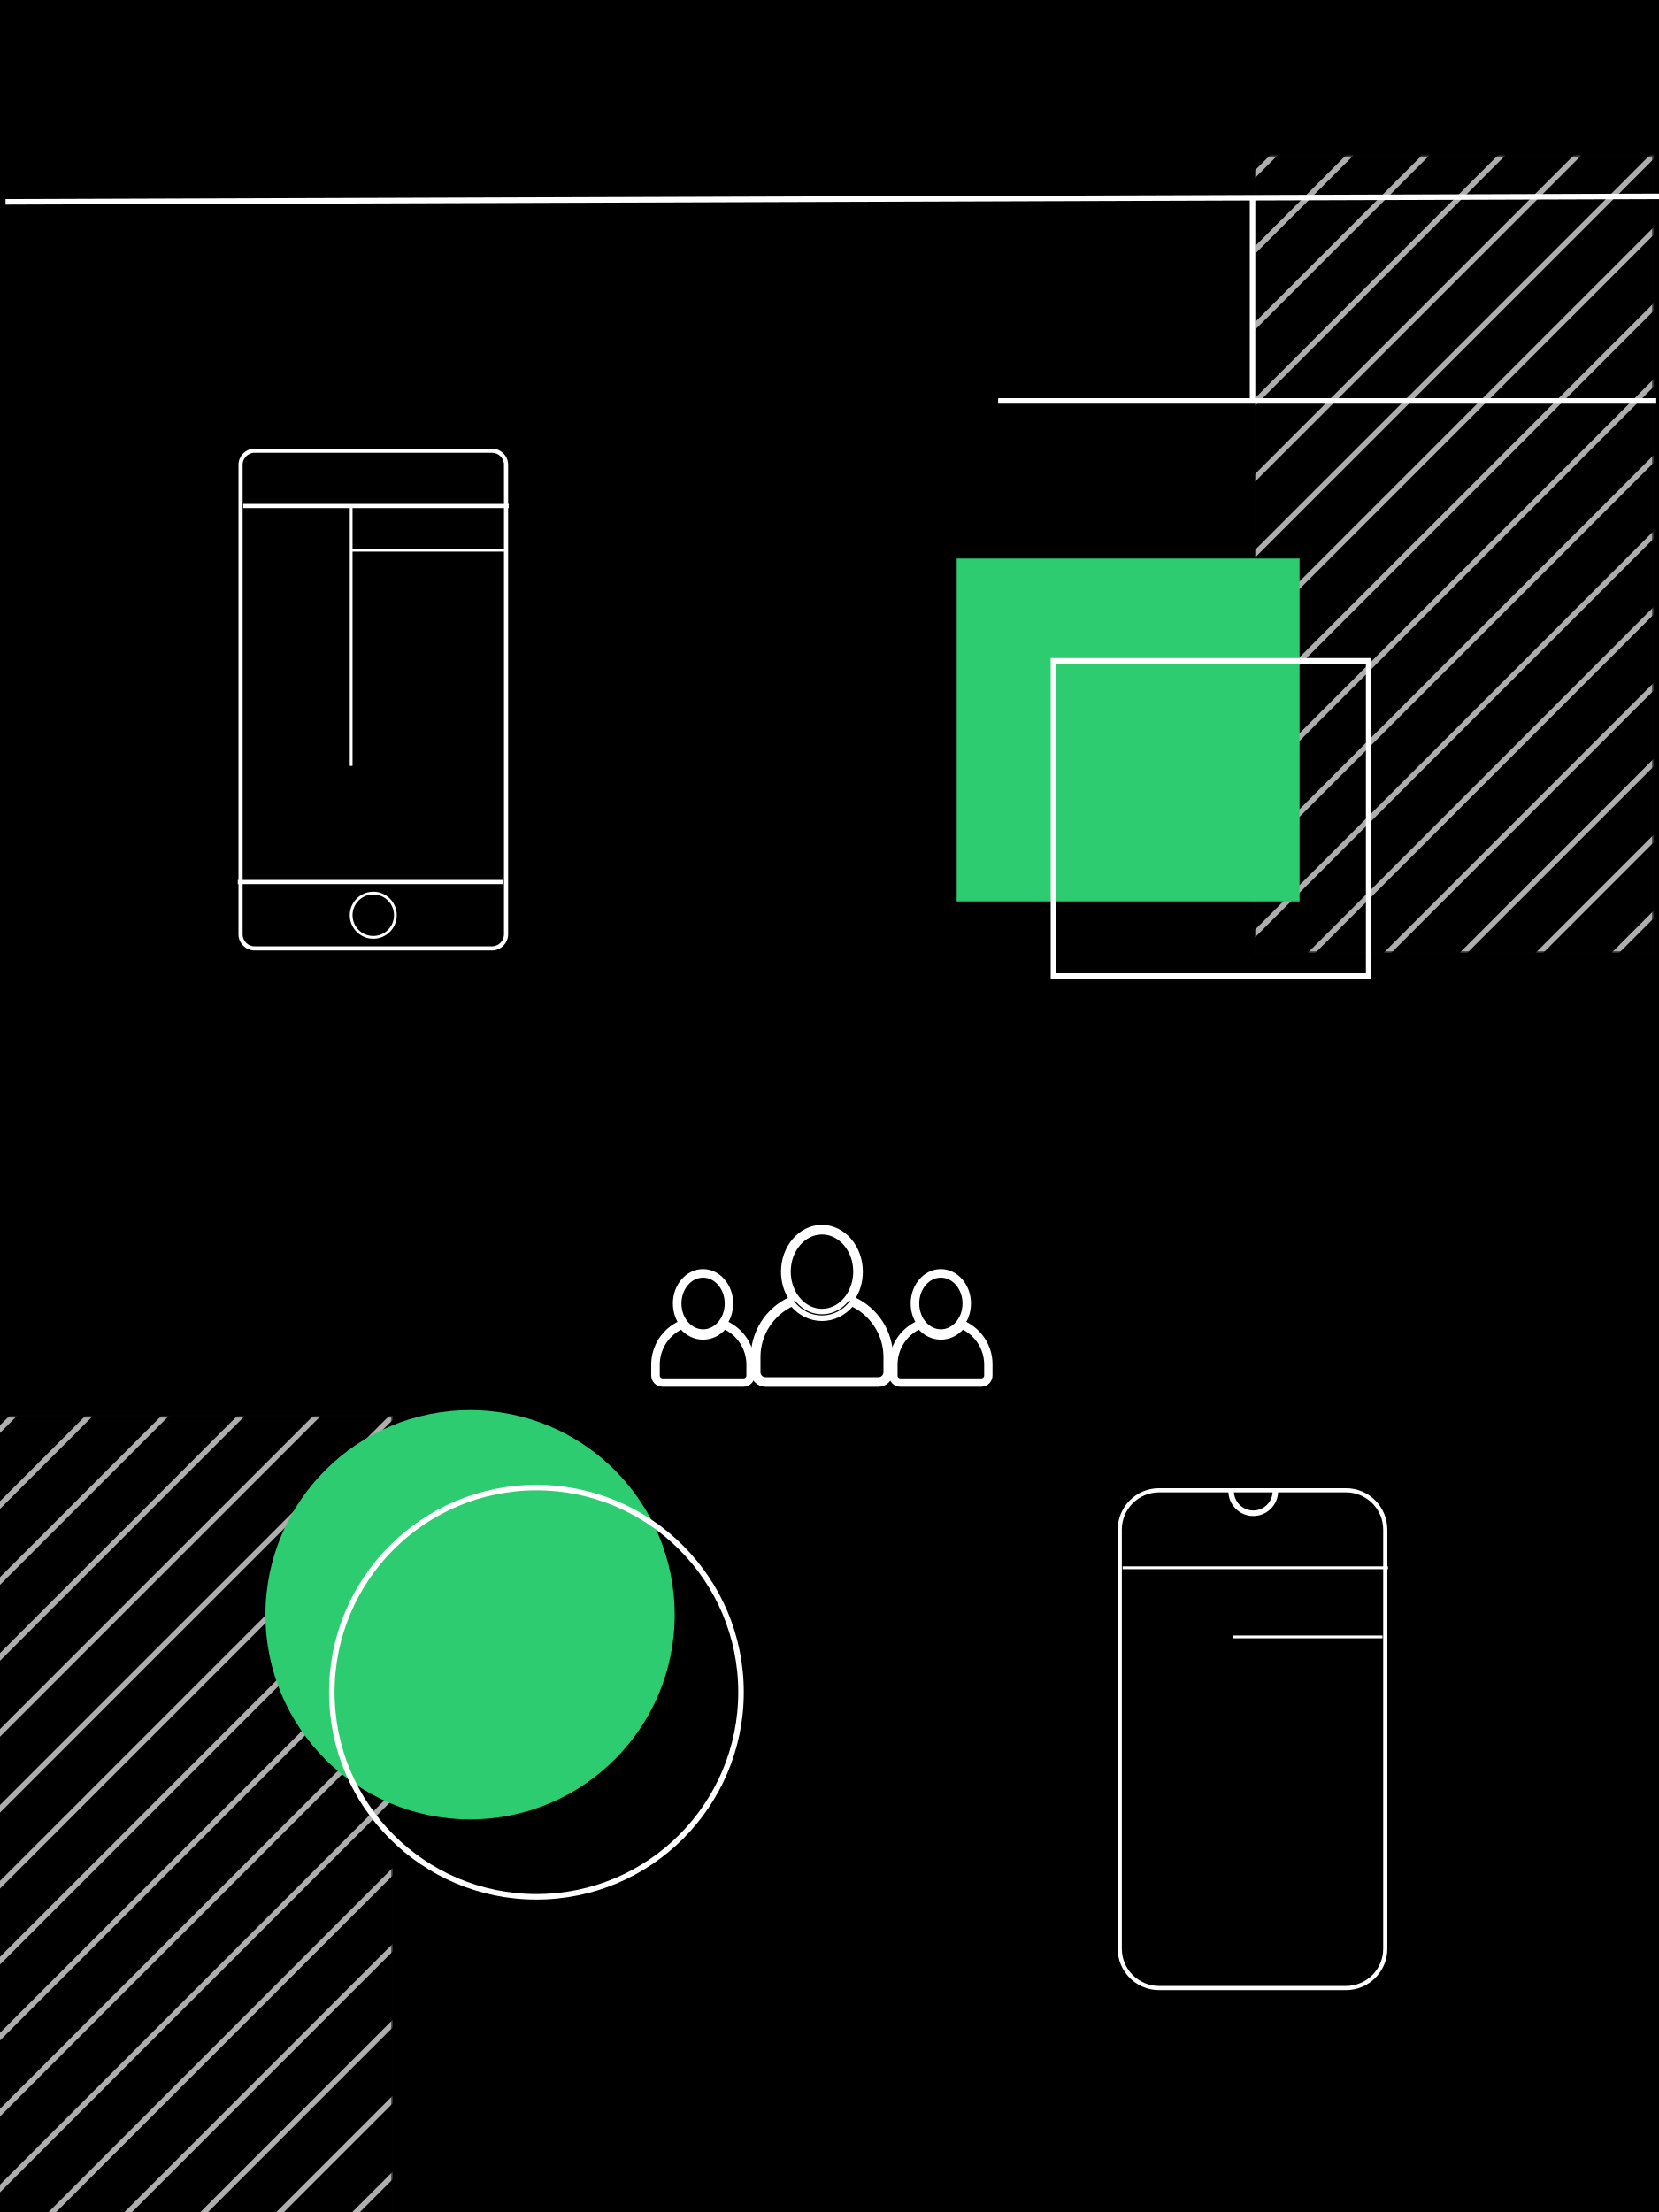
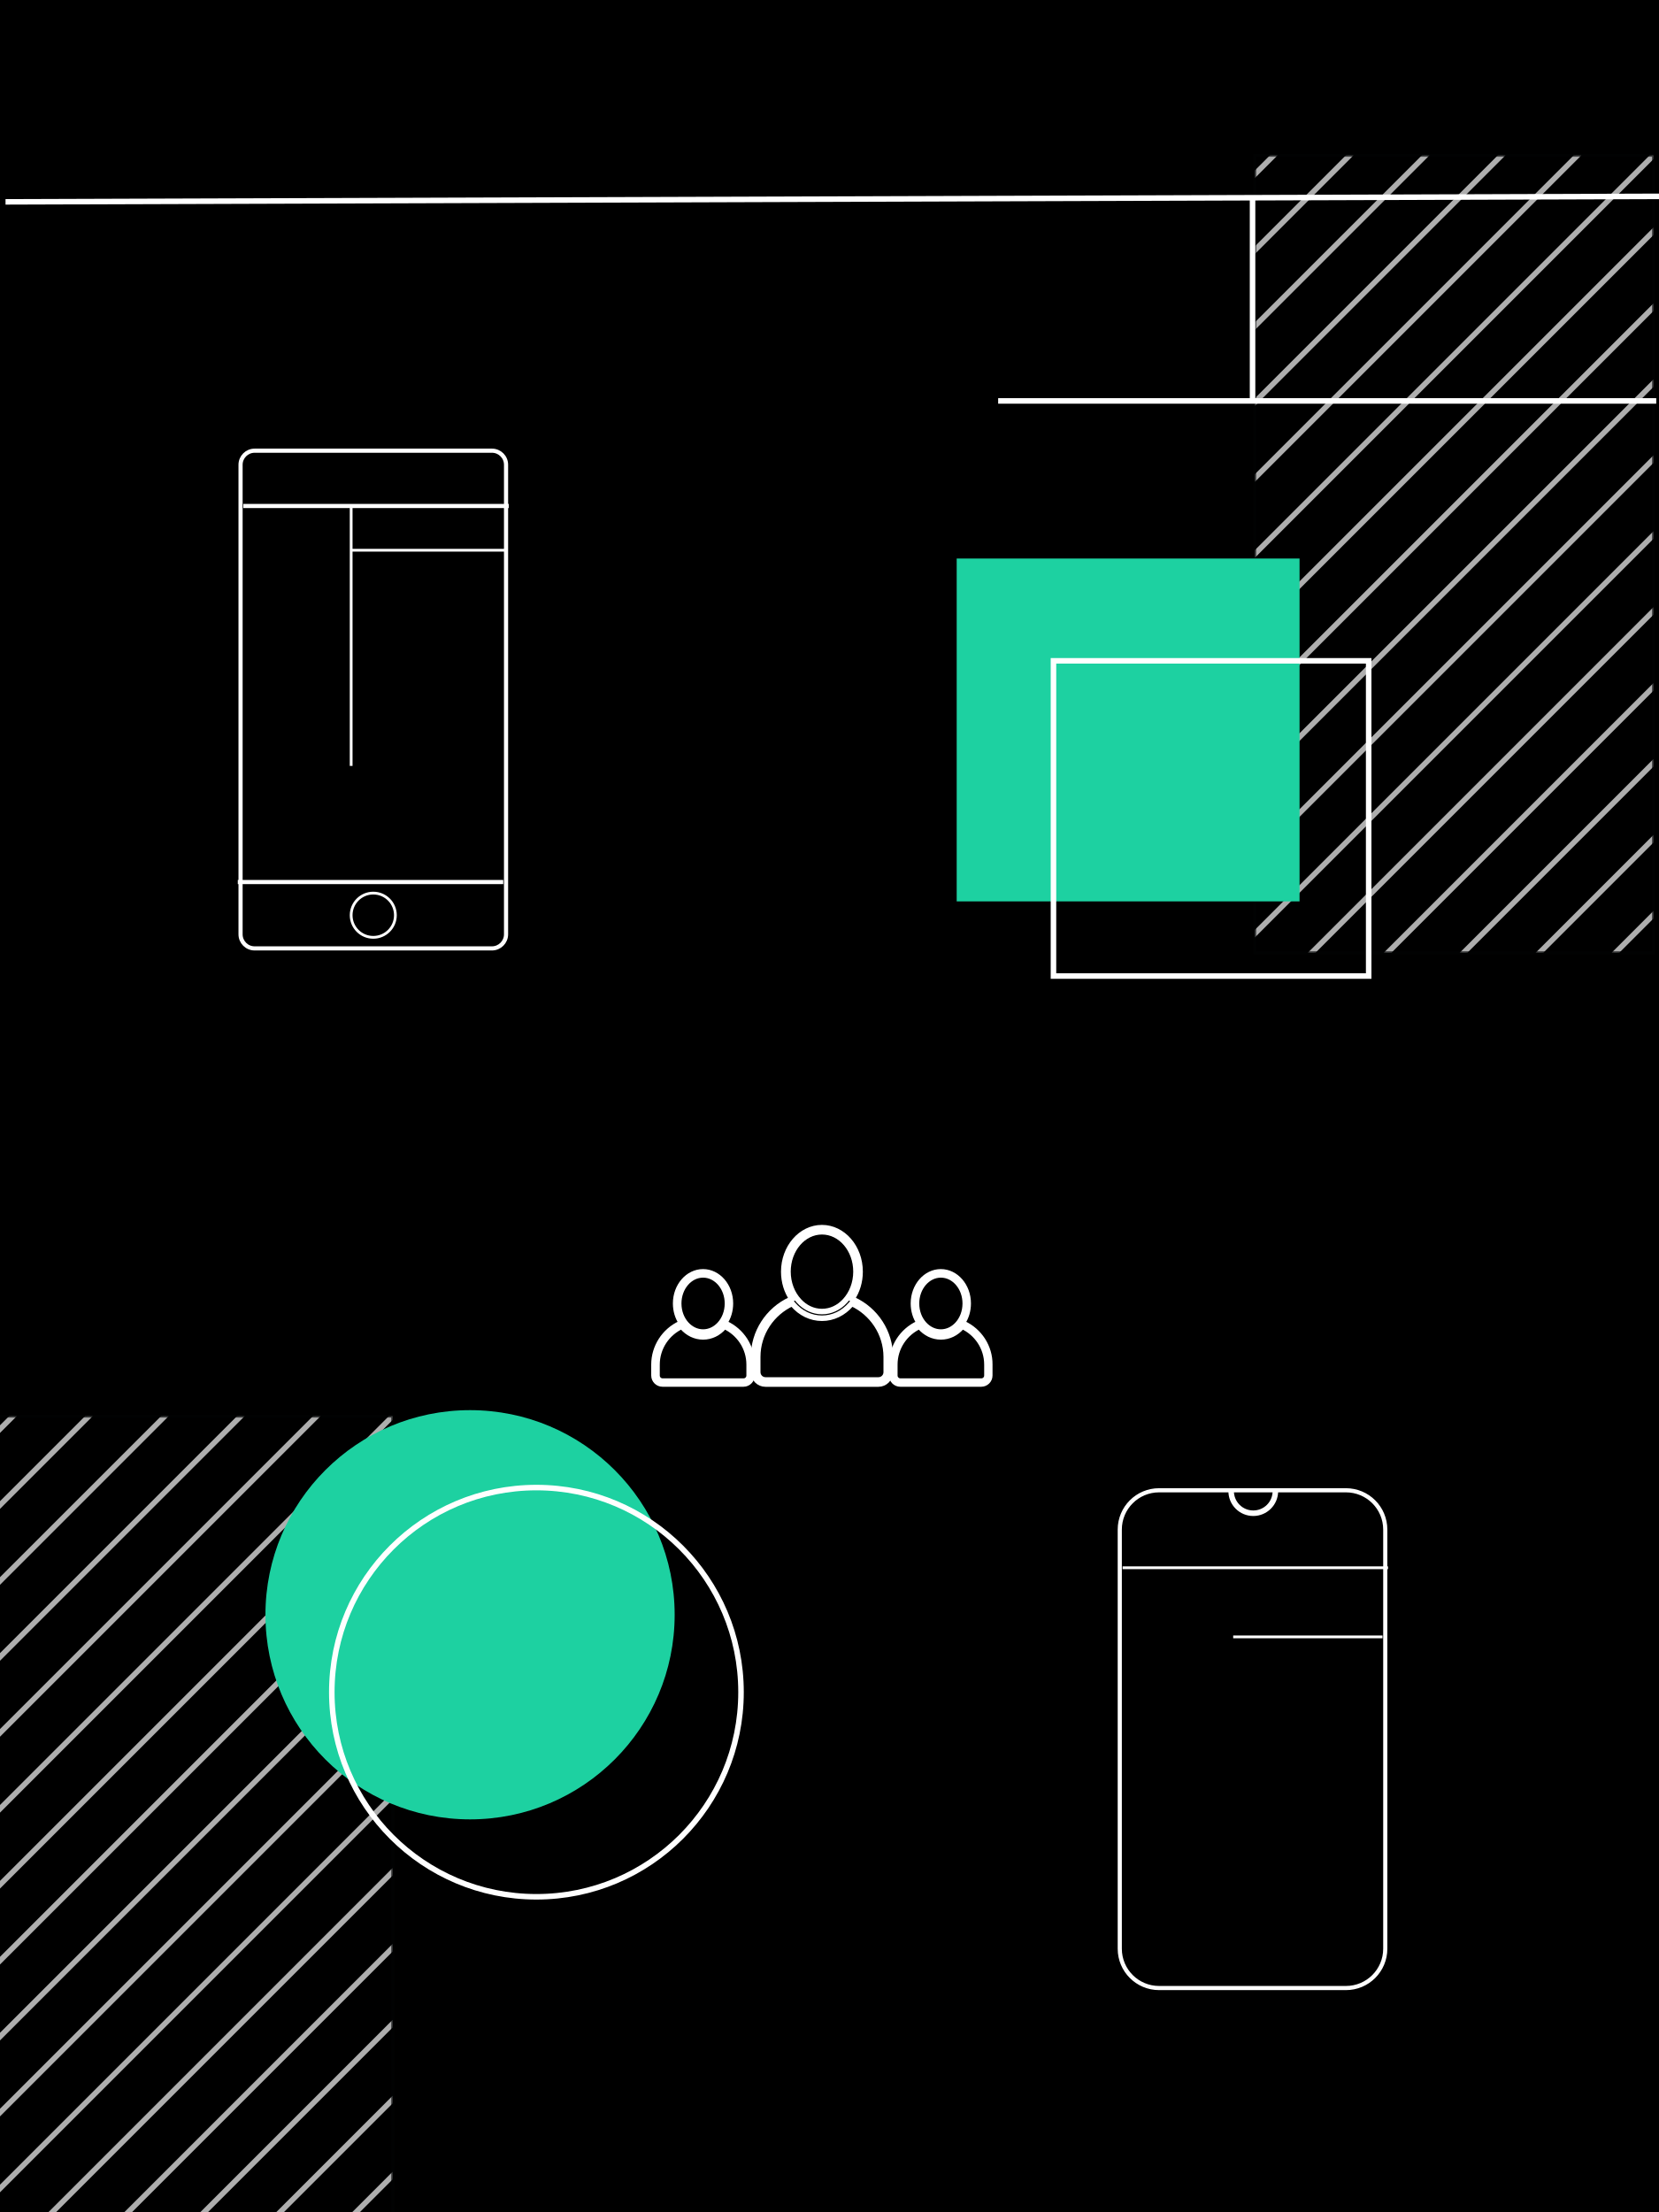
<svg xmlns="http://www.w3.org/2000/svg" xmlns:xlink="http://www.w3.org/1999/xlink" version="1.1" id="Layer_1" x="0px" y="0px" viewBox="0 0 300 400" style="enable-background:new 0 0 300 400;" xml:space="preserve">
  <style type="text/css">
	.st0{opacity:0.68;}
	.st1{clip-path:url(#SVGID_2_);}
	.st2{fill:#ABA4A6;stroke:#FFFFFF;stroke-width:0.5;stroke-miterlimit:10;}
	.st3{clip-path:url(#SVGID_4_);}
- 	.st4{fill:#2ECC71;}
+ 	.st4{fill:#1DD1A1;}
	.st5{fill:none;stroke:#FFFFFF;stroke-miterlimit:10;}
	.st6{fill:none;stroke:#FFFFFF;stroke-width:0.75;stroke-miterlimit:10;}
	.st7{fill:none;stroke:#FFFFFF;stroke-width:0.5;stroke-miterlimit:10;}
</style>
  <g>
    <rect width="300" height="400" />
  </g>
  <g class="st0">
    <defs>
      <rect id="SVGID_1_" x="-1.09" y="256.09" class="st0" width="72.09" height="144.19" />
    </defs>
    <clipPath id="SVGID_2_">
      <use xlink:href="#SVGID_1_" style="overflow:visible;" />
    </clipPath>
    <g class="st1">
      <polygon class="st2" points="-93.45,544.47 71,380.01 71,379.33 -94.13,544.47   " />
      <polygon class="st2" points="-79.72,544.47 71,393.75 71,393.07 -80.4,544.47   " />
      <polygon class="st2" points="-107.19,544.47 71,366.28 71,365.6 -107.87,544.47   " />
      <polygon class="st2" points="-120.92,544.47 71,352.55 71,351.87 -121.6,544.47   " />
      <polygon class="st2" points="-134.65,544.47 71,338.82 71,338.14 -135.33,544.47   " />
      <polygon class="st2" points="-148.38,544.47 71,325.09 71,324.41 -149.06,544.47   " />
      <polygon class="st2" points="-162.11,544.47 71,311.36 71,310.68 -162.79,544.47   " />
      <polygon class="st2" points="-175.84,544.47 71,297.62 71,296.94 -176.52,544.47   " />
      <polygon class="st2" points="-189.58,544.47 71,283.89 71,283.21 -190.26,544.47   " />
      <polygon class="st2" points="-203.31,544.47 71,270.16 71,269.48 -203.99,544.47   " />
      <polygon class="st2" points="71,256.09 70.66,256.09 -217.38,544.13 -217.38,544.47 -217.04,544.47 71,256.43   " />
      <polygon class="st2" points="56.93,256.09 -217.38,530.4 -217.38,531.08 57.61,256.09   " />
      <polygon class="st2" points="43.2,256.09 -217.38,516.67 -217.38,517.34 43.88,256.09   " />
      <polygon class="st2" points="29.47,256.09 -217.38,502.93 -217.38,503.61 30.14,256.09   " />
      <polygon class="st2" points="15.73,256.09 -217.38,489.2 -217.38,489.88 16.41,256.09   " />
      <polygon class="st2" points="2,256.09 -217.38,475.47 -217.38,476.15 2.68,256.09   " />
    </g>
    <use xlink:href="#SVGID_1_" style="overflow:visible;fill:none;stroke:#020405;stroke-width:0.5;stroke-miterlimit:10;" />
  </g>
  <g class="st0">
    <defs>
      <rect id="SVGID_3_" x="226.91" y="28.09" class="st0" width="72.09" height="144.19" />
    </defs>
    <clipPath id="SVGID_4_">
      <use xlink:href="#SVGID_3_" style="overflow:visible;" />
    </clipPath>
    <g class="st3">
      <polygon class="st2" points="134.55,316.47 299,152.01 299,151.33 133.87,316.47   " />
      <polygon class="st2" points="148.28,316.47 299,165.75 299,165.07 147.6,316.47   " />
      <polygon class="st2" points="162.01,316.47 299,179.48 299,178.8 161.33,316.47   " />
      <polygon class="st2" points="175.74,316.47 299,193.21 299,192.53 175.06,316.47   " />
      <polygon class="st2" points="189.47,316.47 299,206.94 299,206.26 188.79,316.47   " />
      <polygon class="st2" points="203.2,316.47 299,220.67 299,219.99 202.52,316.47   " />
      <polygon class="st2" points="216.94,316.47 299,234.4 299,233.72 216.26,316.47   " />
      <polygon class="st2" points="230.67,316.47 299,248.14 299,247.46 229.99,316.47   " />
      <polygon class="st2" points="244.4,316.47 299,261.87 299,261.19 243.72,316.47   " />
      <polygon class="st2" points="258.13,316.47 299,275.6 299,274.92 257.45,316.47   " />
      <polygon class="st2" points="271.86,316.47 299,289.33 299,288.65 271.18,316.47   " />
      <polygon class="st2" points="285.59,316.47 299,303.06 299,302.38 284.91,316.47   " />
      <polygon class="st2" points="299,316.47 299,316.11 298.65,316.47   " />
      <polygon class="st2" points="120.81,316.47 299,138.28 299,137.6 120.13,316.47   " />
      <polygon class="st2" points="107.08,316.47 299,124.55 299,123.87 106.4,316.47   " />
      <polygon class="st2" points="93.35,316.47 299,110.82 299,110.14 92.67,316.47   " />
      <polygon class="st2" points="79.62,316.47 299,97.09 299,96.41 78.94,316.47   " />
      <polygon class="st2" points="65.89,316.47 299,83.36 299,82.68 65.21,316.47   " />
      <polygon class="st2" points="52.16,316.47 299,69.62 299,68.94 51.48,316.47   " />
      <polygon class="st2" points="38.42,316.47 299,55.89 299,55.21 37.74,316.47   " />
      <polygon class="st2" points="24.69,316.47 299,42.16 299,41.48 24.01,316.47   " />
      <polygon class="st2" points="299,28.09 298.66,28.09 10.62,316.13 10.62,316.47 10.96,316.47 299,28.43   " />
      <polygon class="st2" points="284.93,28.09 10.62,302.4 10.62,303.08 285.61,28.09   " />
      <polygon class="st2" points="271.2,28.09 10.62,288.67 10.62,289.34 271.88,28.09   " />
      <polygon class="st2" points="257.47,28.09 10.62,274.93 10.62,275.61 258.14,28.09   " />
      <polygon class="st2" points="243.73,28.09 10.62,261.2 10.62,261.88 244.41,28.09   " />
      <polygon class="st2" points="230,28.09 10.62,247.47 10.62,248.15 230.68,28.09   " />
      <polygon class="st2" points="216.27,28.09 10.62,233.74 10.62,234.42 216.95,28.09   " />
      <polygon class="st2" points="202.54,28.09 10.62,220.01 10.62,220.69 203.22,28.09   " />
      <polygon class="st2" points="188.81,28.09 10.62,206.28 10.62,206.95 189.49,28.09   " />
      <polygon class="st2" points="175.08,28.09 10.62,192.54 10.62,193.22 175.75,28.09   " />
      <polygon class="st2" points="161.34,28.09 10.62,178.81 10.62,179.49 162.02,28.09   " />
      <polygon class="st2" points="147.61,28.09 10.62,165.08 10.62,165.76 148.29,28.09   " />
      <polygon class="st2" points="133.88,28.09 10.62,151.35 10.62,152.03 134.56,28.09   " />
      <polygon class="st2" points="120.15,28.09 10.62,137.62 10.62,138.3 120.83,28.09   " />
      <polygon class="st2" points="106.42,28.09 10.62,123.89 10.62,124.56 107.1,28.09   " />
      <polygon class="st2" points="92.69,28.09 10.62,110.15 10.62,110.83 93.36,28.09   " />
      <polygon class="st2" points="78.95,28.09 10.62,96.42 10.62,97.1 79.63,28.09   " />
      <polygon class="st2" points="65.22,28.09 10.62,82.69 10.62,83.37 65.9,28.09   " />
      <polygon class="st2" points="51.49,28.09 10.62,68.96 10.62,69.64 52.17,28.09   " />
      <polygon class="st2" points="37.76,28.09 10.62,55.23 10.62,55.91 38.44,28.09   " />
      <polygon class="st2" points="24.03,28.09 10.62,41.49 10.62,42.17 24.71,28.09   " />
      <polygon class="st2" points="10.62,28.09 10.62,28.44 10.97,28.09   " />
    </g>
    <use xlink:href="#SVGID_3_" style="overflow:visible;fill:none;stroke:#020405;stroke-width:0.5;stroke-miterlimit:10;" />
  </g>
  <circle class="st4" cx="85" cy="292" r="37" />
  <circle class="st5" cx="97" cy="306" r="37" />
  <rect x="173" y="101" class="st4" width="62" height="62" />
  <rect x="190.5" y="119.5" class="st5" width="57" height="57" />
  <line class="st5" x1="1" y1="36.5" x2="301" y2="35.5" />
  <line class="st5" x1="180.5" y1="72.5" x2="299.5" y2="72.5" />
  <line class="st5" x1="226.5" y1="35.5" x2="226.5" y2="72.5" />
  <path class="st6" d="M88.96,171.5H46.04c-1.4,0-2.54-1.14-2.54-2.54V84.04c0-1.4,1.14-2.54,2.54-2.54h42.93  c1.4,0,2.54,1.14,2.54,2.54v84.93C91.5,170.36,90.36,171.5,88.96,171.5z" />
  <path class="st6" d="M243.39,359.5h-33.79c-3.93,0-7.11-3.18-7.11-7.11v-75.79c0-3.93,3.18-7.11,7.11-7.11h33.79  c3.93,0,7.11,3.18,7.11,7.11v75.79C250.5,356.32,247.32,359.5,243.39,359.5z" />
  <line class="st6" x1="43" y1="159.5" x2="91" y2="159.5" />
  <line class="st6" x1="44" y1="91.5" x2="92" y2="91.5" />
  <circle class="st7" cx="67.5" cy="165.5" r="4" />
  <line class="st7" x1="63.5" y1="91.5" x2="63.5" y2="138.5" />
  <line class="st7" x1="63.5" y1="99.5" x2="91.5" y2="99.5" />
  <path class="st5" d="M230.63,269.64c0,2.21-1.79,4-4,4s-4-1.79-4-4" />
  <line class="st7" x1="203" y1="283.5" x2="251" y2="283.5" />
  <line class="st7" x1="223" y1="296" x2="250" y2="296" />
  <g>
    <path class="st5" d="M154.34,235.03c-0.09-0.05-0.19-0.09-0.29-0.14c0.96-1.4,1.48-3.11,1.48-4.93c0-4.39-3.09-7.96-6.9-7.96   c-3.8,0-6.9,3.57-6.9,7.96c0,1.82,0.52,3.54,1.48,4.93c-0.15,0.07-0.25,0.12-0.29,0.14c-4.04,1.86-6.65,5.91-6.65,10.34v2.76   c0,1.19,0.97,2.15,2.15,2.15h20.42c1.19,0,2.15-0.97,2.15-2.15v-2.76C161,240.94,158.39,236.89,154.34,235.03z" />
    <g>
      <path class="st5" d="M154.02,235.7c-0.04,0.05-0.07,0.09-0.11,0.14c-1.39,1.63-3.27,2.54-5.27,2.54c-2,0-3.87-0.9-5.27-2.54    c-0.04-0.04-0.07-0.09-0.11-0.14c-3.67,1.68-6.24,5.39-6.24,9.67v2.76c0,0.78,0.63,1.41,1.41,1.41h20.42    c0.78,0,1.41-0.63,1.41-1.41v-2.76C160.25,241.09,157.69,237.38,154.02,235.7z" />
      <path class="st5" d="M148.64,237.17c1.62,0,3.09-0.73,4.18-1.93c1.21-1.32,1.97-3.2,1.97-5.29c0-3.98-2.75-7.21-6.15-7.21    c-3.4,0-6.15,3.23-6.15,7.21c0,2.09,0.76,3.97,1.97,5.29C145.55,236.44,147.02,237.17,148.64,237.17z" />
    </g>
  </g>
  <g>
    <path class="st5" d="M174.23,239.34c-0.07-0.03-0.14-0.07-0.21-0.1c0.69-1,1.06-2.23,1.06-3.54c0-3.15-2.22-5.71-4.95-5.71   c-2.73,0-4.95,2.56-4.95,5.71c0,1.31,0.37,2.54,1.06,3.54c-0.11,0.05-0.18,0.09-0.21,0.1c-2.9,1.33-4.77,4.24-4.77,7.41v1.98   c0,0.85,0.69,1.54,1.54,1.54h14.64c0.85,0,1.54-0.69,1.54-1.54v-1.98C179.01,243.58,177.13,240.67,174.23,239.34z" />
    <g>
      <path class="st5" d="M174,239.83c-0.03,0.03-0.05,0.07-0.08,0.1c-1,1.17-2.34,1.82-3.78,1.82c-1.44,0-2.78-0.65-3.78-1.82    c-0.03-0.03-0.05-0.07-0.08-0.1c-2.63,1.2-4.47,3.86-4.47,6.93v1.98c0,0.56,0.45,1.01,1.01,1.01h14.64c0.56,0,1.01-0.45,1.01-1.01    v-1.98C178.47,243.69,176.63,241.03,174,239.83z" />
      <path class="st5" d="M170.14,240.88c1.16,0,2.21-0.52,3-1.38c0.87-0.94,1.41-2.29,1.41-3.79c0-2.86-1.98-5.17-4.41-5.17    c-2.44,0-4.41,2.32-4.41,5.17c0,1.5,0.54,2.85,1.41,3.79C167.93,240.35,168.98,240.88,170.14,240.88z" />
    </g>
  </g>
  <g>
    <path class="st5" d="M131.23,239.34c-0.07-0.03-0.14-0.07-0.21-0.1c0.69-1,1.06-2.23,1.06-3.54c0-3.15-2.22-5.71-4.95-5.71   c-2.73,0-4.95,2.56-4.95,5.71c0,1.31,0.37,2.54,1.06,3.54c-0.11,0.05-0.18,0.09-0.21,0.1c-2.9,1.33-4.77,4.24-4.77,7.41v1.98   c0,0.85,0.69,1.54,1.54,1.54h14.64c0.85,0,1.54-0.69,1.54-1.54v-1.98C136.01,243.58,134.13,240.67,131.23,239.34z" />
    <g>
      <path class="st5" d="M131,239.83c-0.03,0.03-0.05,0.07-0.08,0.1c-1,1.17-2.34,1.82-3.78,1.82c-1.44,0-2.78-0.65-3.78-1.82    c-0.03-0.03-0.05-0.07-0.08-0.1c-2.63,1.2-4.47,3.86-4.47,6.93v1.98c0,0.56,0.45,1.01,1.01,1.01h14.64c0.56,0,1.01-0.45,1.01-1.01    v-1.98C135.47,243.69,133.63,241.03,131,239.83z" />
      <path class="st5" d="M127.14,240.88c1.16,0,2.21-0.52,3-1.38c0.87-0.94,1.41-2.29,1.41-3.79c0-2.86-1.98-5.17-4.41-5.17    c-2.44,0-4.41,2.32-4.41,5.17c0,1.5,0.54,2.85,1.41,3.79C124.93,240.35,125.98,240.88,127.14,240.88z" />
    </g>
  </g>
</svg>
